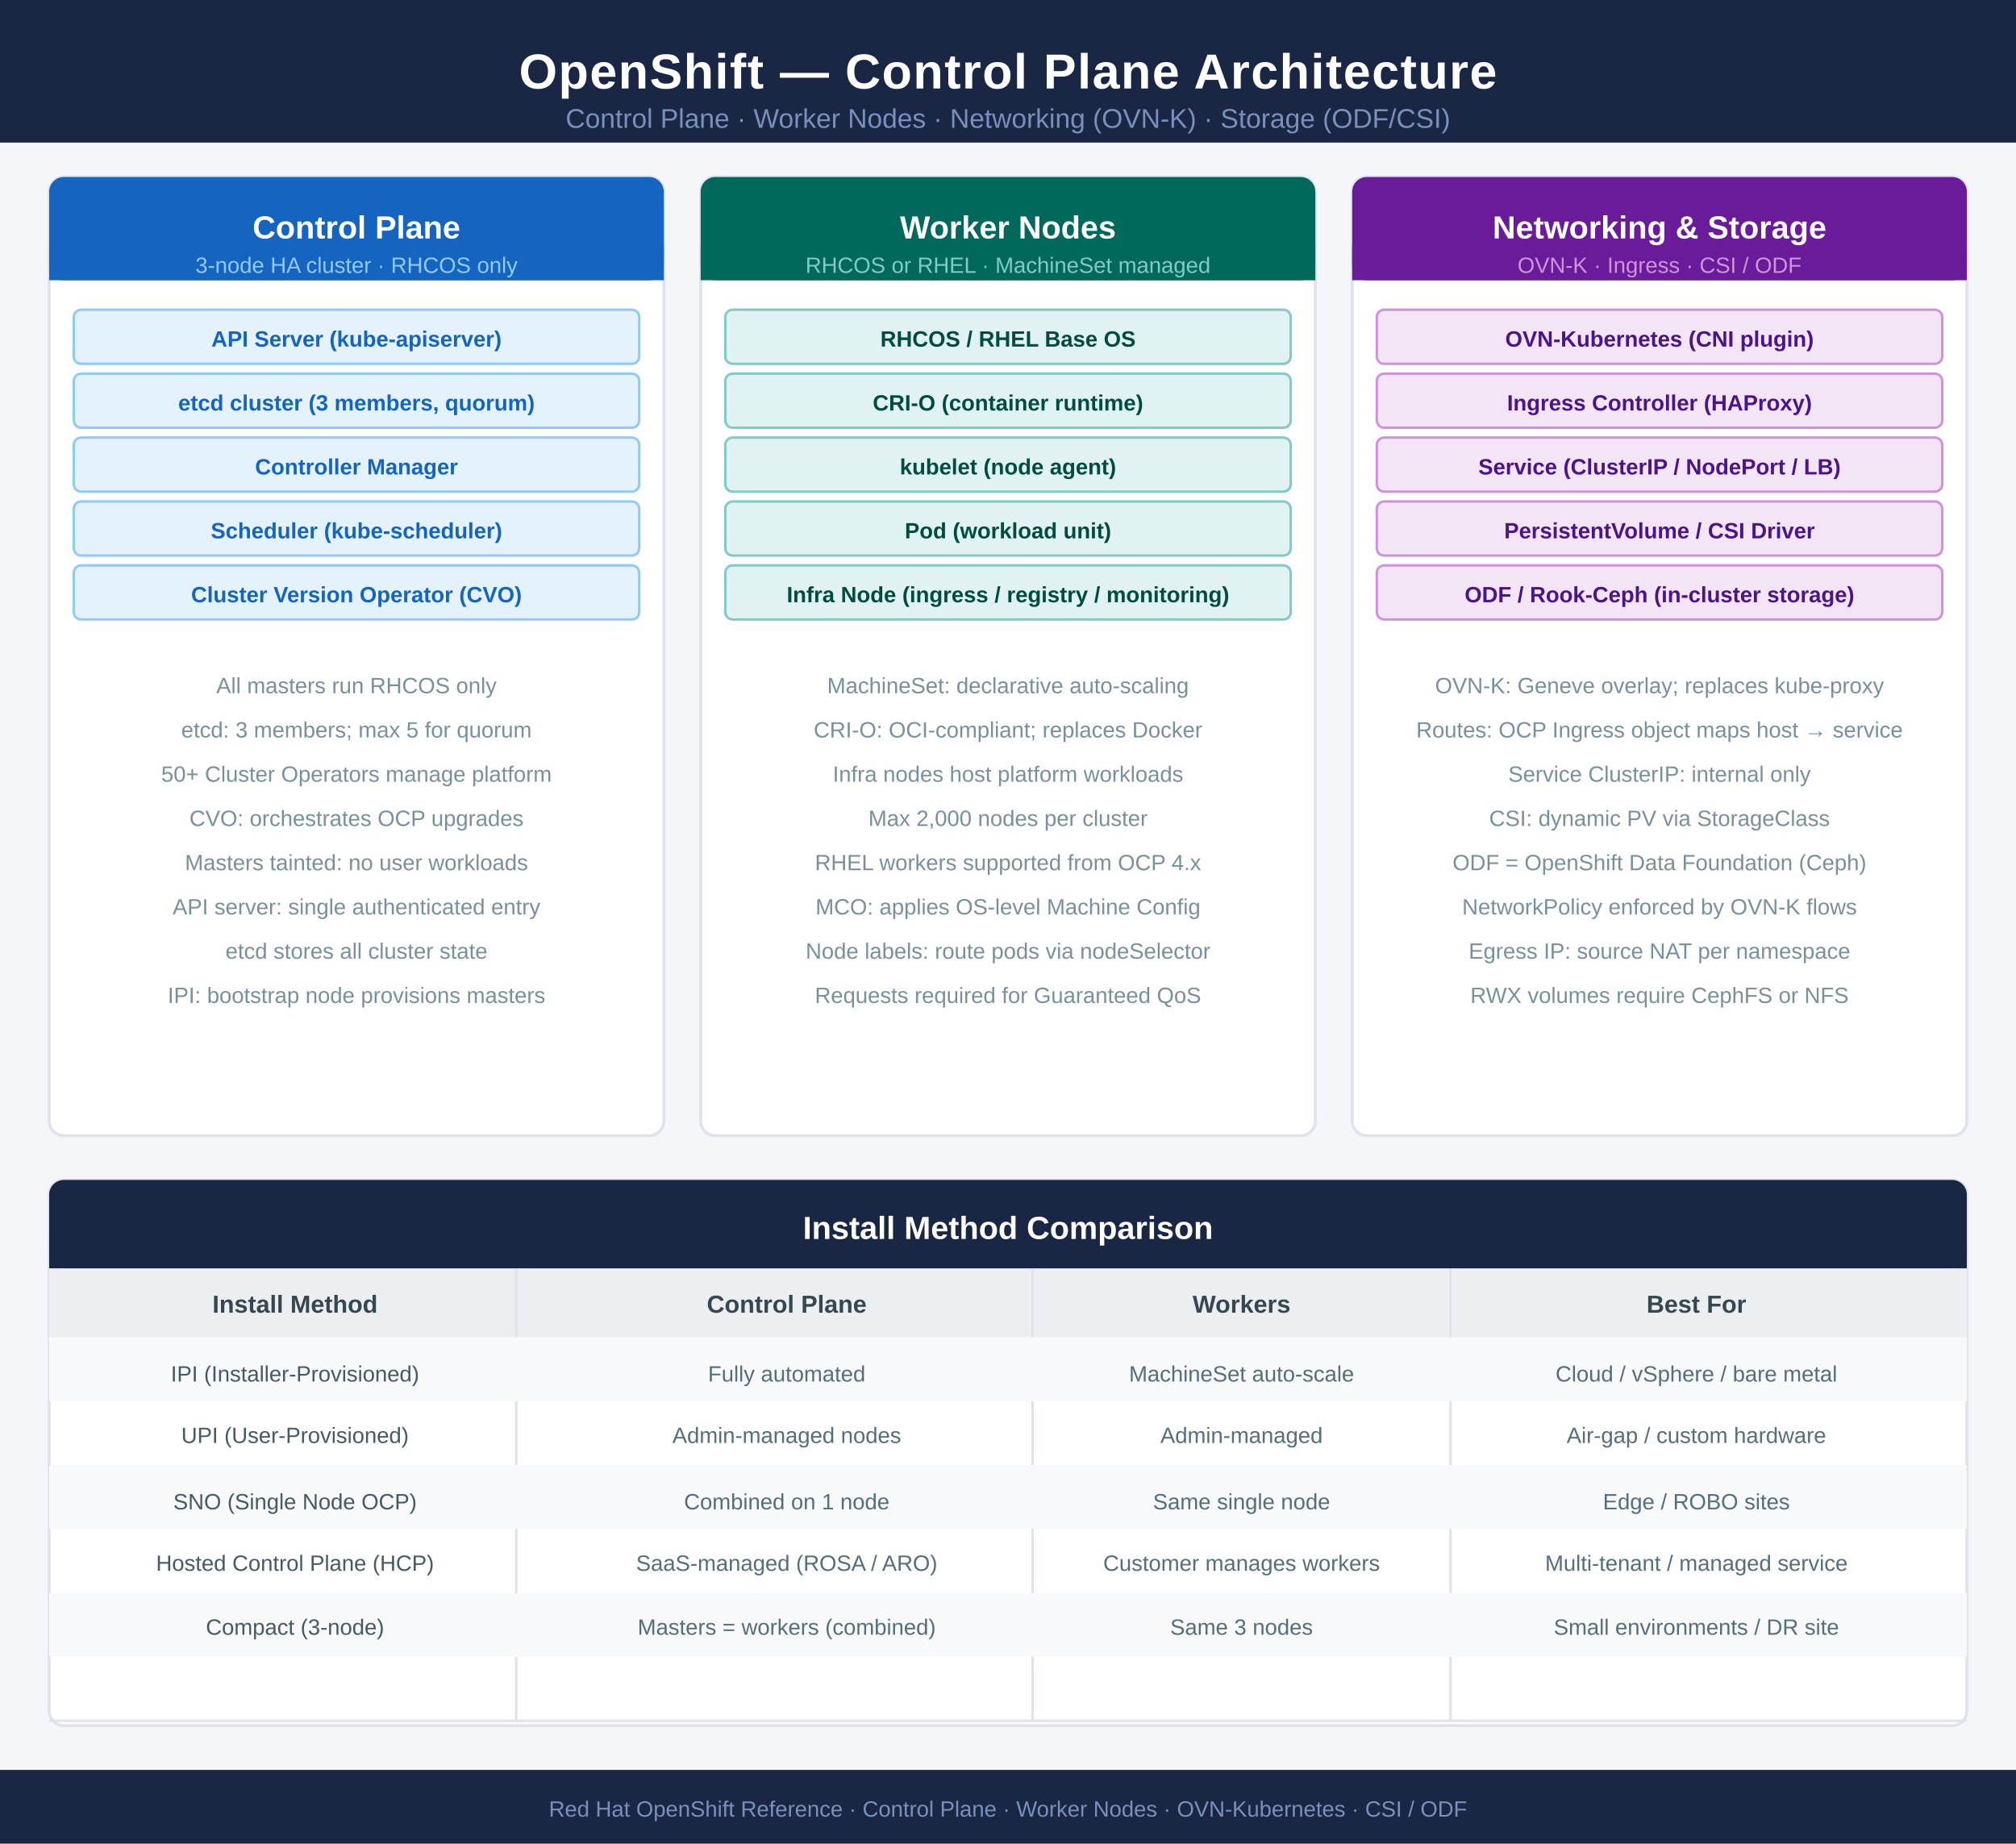
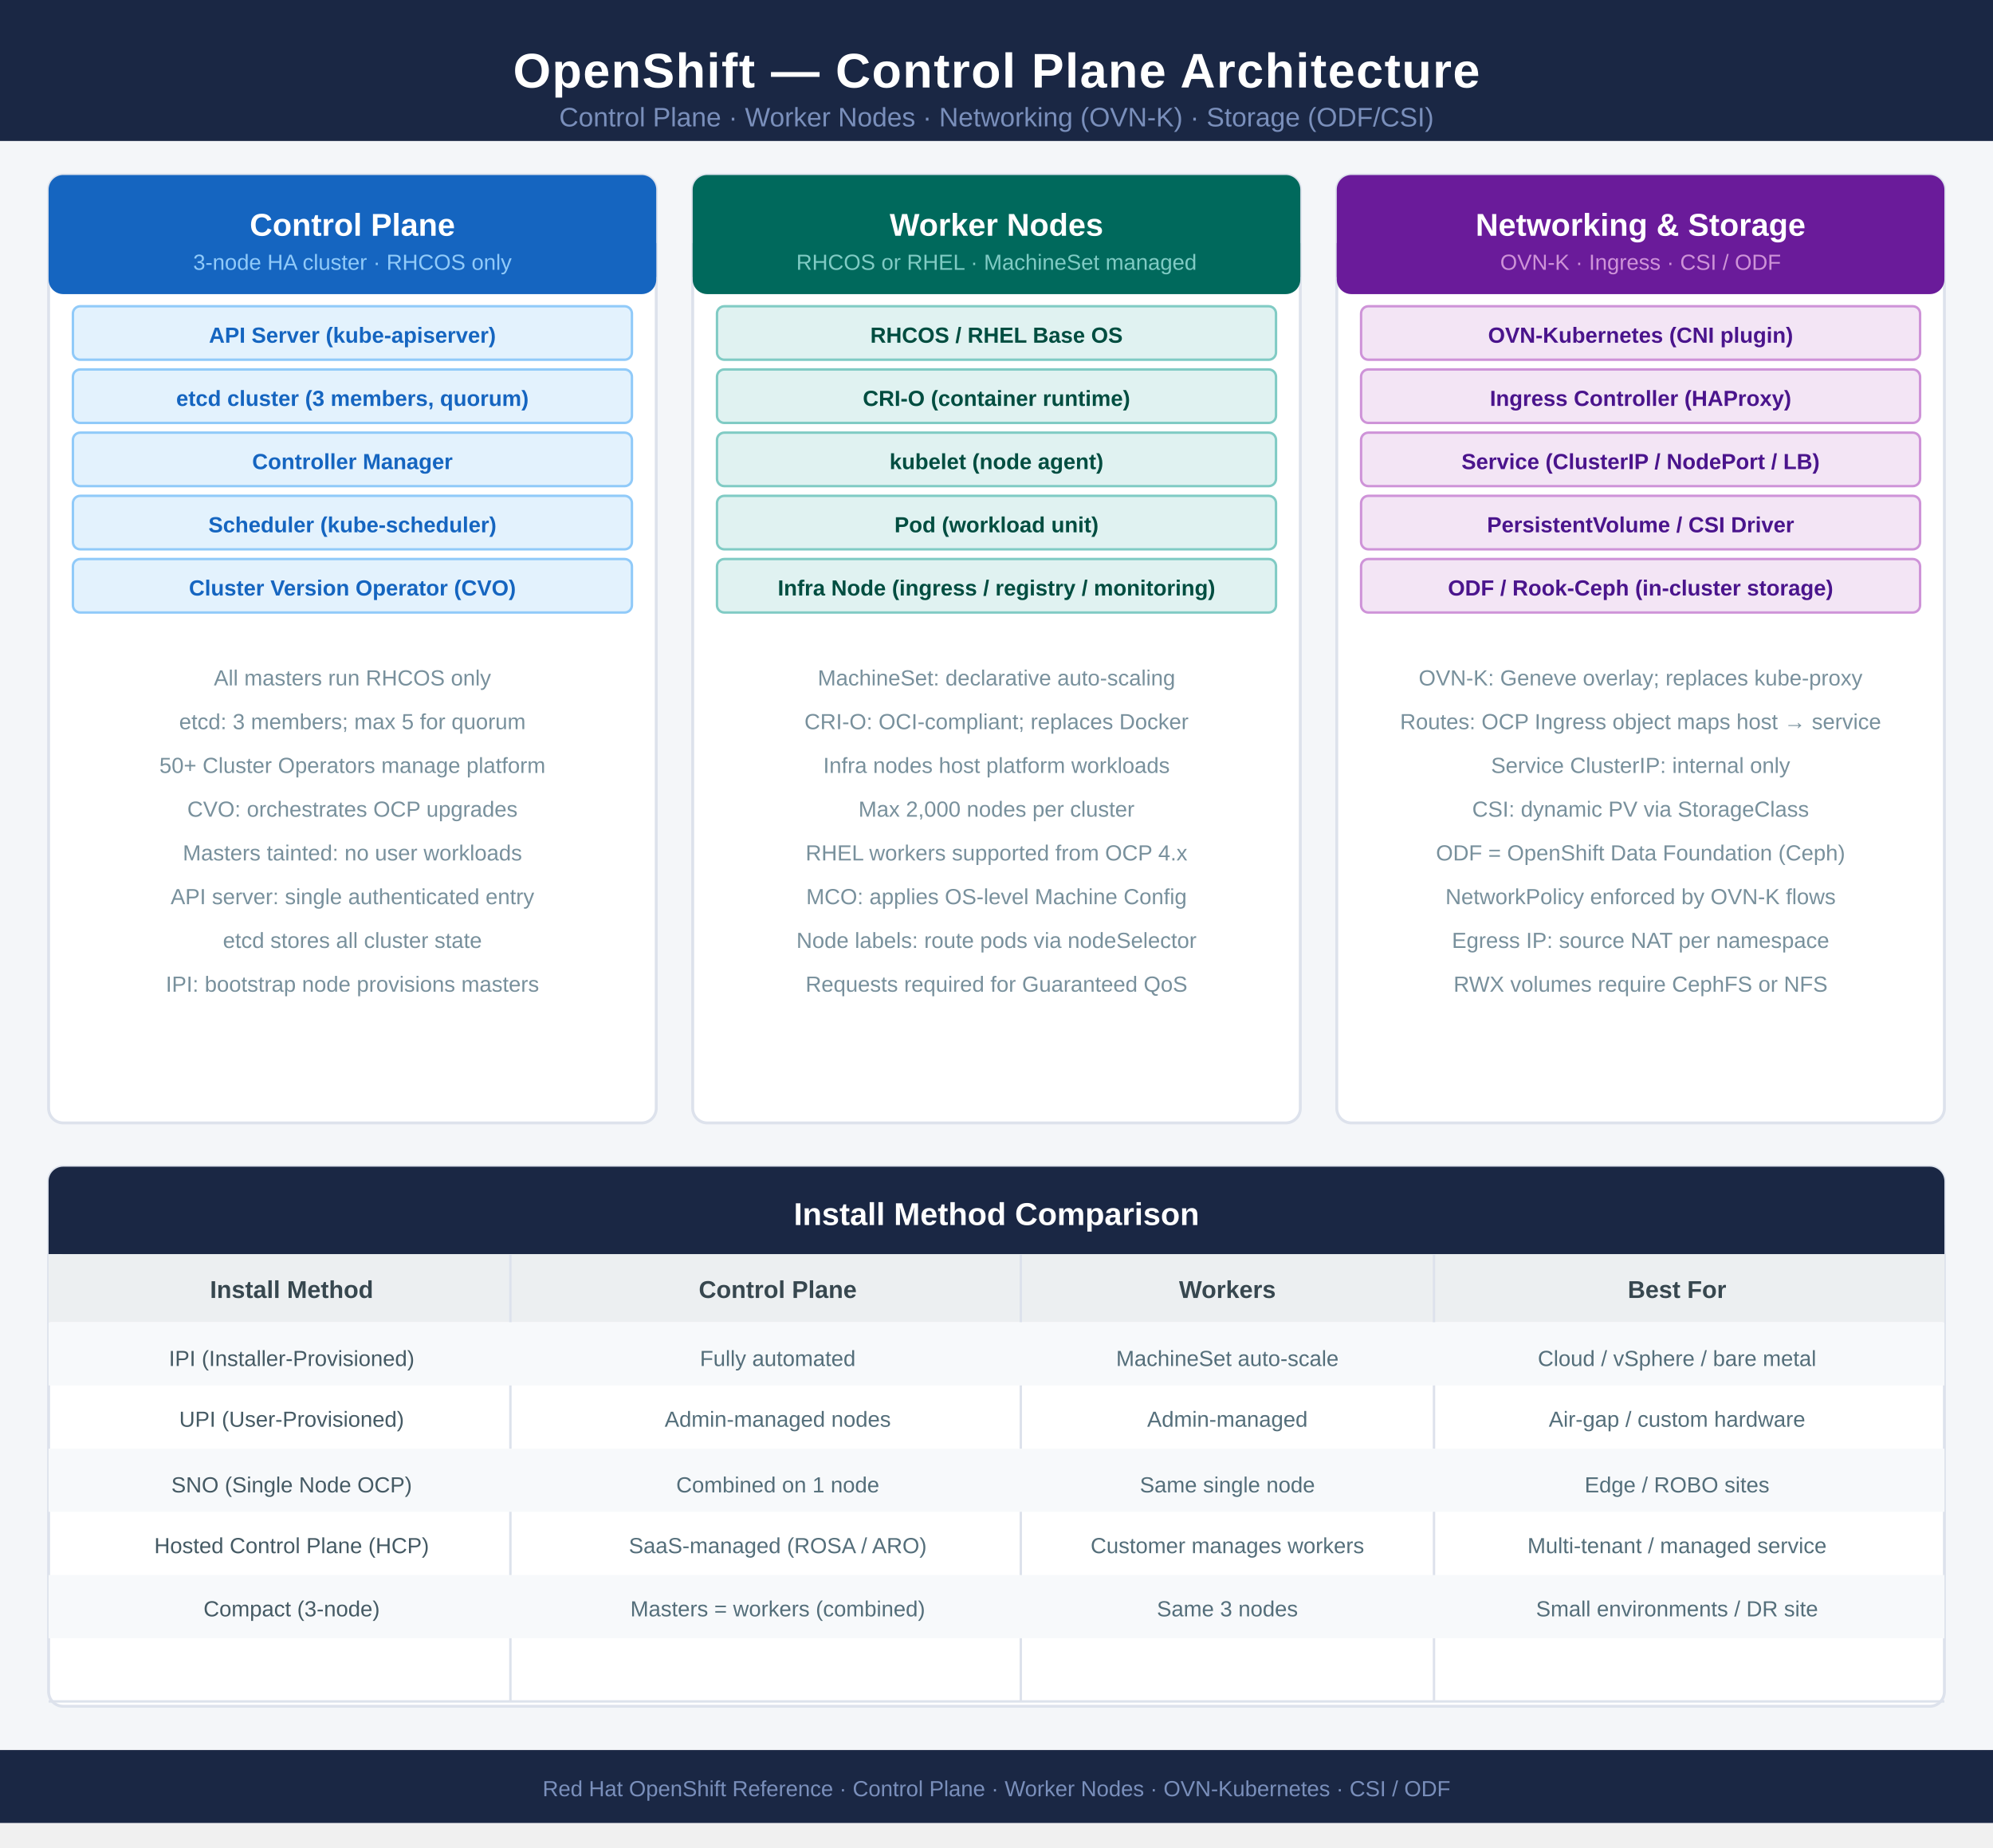
- <svg xmlns="http://www.w3.org/2000/svg" width="820" height="750" viewBox="0 0 820 750" font-family="'Segoe UI',Arial,sans-serif">
+ <svg xmlns="http://www.w3.org/2000/svg" width="820" height="760" viewBox="0 0 820 760" font-family="'Segoe UI',Arial,sans-serif">
  <rect width="820" height="750" fill="#f4f6f9" />
  <rect x="0" y="0" width="820" height="58" fill="#1a2744" />
  <text x="410" y="36" text-anchor="middle" fill="white" font-size="20" font-weight="700" letter-spacing="0.5">OpenShift — Control Plane Architecture</text>
  <text x="410" y="52" text-anchor="middle" fill="#7a8fbb" font-size="11">Control Plane · Worker Nodes · Networking (OVN-K) · Storage (ODF/CSI)</text>
  <rect x="20" y="72" width="250" height="390" fill="#fff" rx="6" stroke="#dde2ec" stroke-width="1.2" />
-   <rect x="20" y="72" width="250" height="42" fill="#1565c0" rx="6" />
+   <rect x="20" y="72" width="250" height="49" fill="#1565c0" rx="6" />
  <rect x="20" y="100" width="250" height="14" fill="#1565c0" />
  <text x="145" y="97" text-anchor="middle" fill="white" font-size="13" font-weight="700">Control Plane</text>
  <text x="145" y="111" text-anchor="middle" fill="#90caf9" font-size="9">3-node HA cluster · RHCOS only</text>
  <rect x="30" y="126" width="230" height="22" fill="#e3f2fd" rx="3" stroke="#90caf9" stroke-width="1" />
  <text x="145" y="141" text-anchor="middle" fill="#1565c0" font-size="9" font-weight="700">API Server (kube-apiserver)</text>
  <rect x="30" y="152" width="230" height="22" fill="#e3f2fd" rx="3" stroke="#90caf9" stroke-width="1" />
  <text x="145" y="167" text-anchor="middle" fill="#1565c0" font-size="9" font-weight="700">etcd cluster (3 members, quorum)</text>
  <rect x="30" y="178" width="230" height="22" fill="#e3f2fd" rx="3" stroke="#90caf9" stroke-width="1" />
  <text x="145" y="193" text-anchor="middle" fill="#1565c0" font-size="9" font-weight="700">Controller Manager</text>
  <rect x="30" y="204" width="230" height="22" fill="#e3f2fd" rx="3" stroke="#90caf9" stroke-width="1" />
  <text x="145" y="219" text-anchor="middle" fill="#1565c0" font-size="9" font-weight="700">Scheduler (kube-scheduler)</text>
  <rect x="30" y="230" width="230" height="22" fill="#e3f2fd" rx="3" stroke="#90caf9" stroke-width="1" />
  <text x="145" y="245" text-anchor="middle" fill="#1565c0" font-size="9" font-weight="700">Cluster Version Operator (CVO)</text>
  <text x="145" y="282" text-anchor="middle" fill="#78909c" font-size="9">All masters run RHCOS only</text>
  <text x="145" y="300" text-anchor="middle" fill="#78909c" font-size="9">etcd: 3 members; max 5 for quorum</text>
  <text x="145" y="318" text-anchor="middle" fill="#78909c" font-size="9">50+ Cluster Operators manage platform</text>
  <text x="145" y="336" text-anchor="middle" fill="#78909c" font-size="9">CVO: orchestrates OCP upgrades</text>
  <text x="145" y="354" text-anchor="middle" fill="#78909c" font-size="9">Masters tainted: no user workloads</text>
  <text x="145" y="372" text-anchor="middle" fill="#78909c" font-size="9">API server: single authenticated entry</text>
  <text x="145" y="390" text-anchor="middle" fill="#78909c" font-size="9">etcd stores all cluster state</text>
  <text x="145" y="408" text-anchor="middle" fill="#78909c" font-size="9">IPI: bootstrap node provisions masters</text>
  <rect x="285" y="72" width="250" height="390" fill="#fff" rx="6" stroke="#dde2ec" stroke-width="1.2" />
-   <rect x="285" y="72" width="250" height="42" fill="#00695c" rx="6" />
+   <rect x="285" y="72" width="250" height="49" fill="#00695c" rx="6" />
  <rect x="285" y="100" width="250" height="14" fill="#00695c" />
  <text x="410" y="97" text-anchor="middle" fill="white" font-size="13" font-weight="700">Worker Nodes</text>
  <text x="410" y="111" text-anchor="middle" fill="#80cbc4" font-size="9">RHCOS or RHEL · MachineSet managed</text>
  <rect x="295" y="126" width="230" height="22" fill="#e0f2f1" rx="3" stroke="#80cbc4" stroke-width="1" />
  <text x="410" y="141" text-anchor="middle" fill="#004d40" font-size="9" font-weight="700">RHCOS / RHEL Base OS</text>
  <rect x="295" y="152" width="230" height="22" fill="#e0f2f1" rx="3" stroke="#80cbc4" stroke-width="1" />
  <text x="410" y="167" text-anchor="middle" fill="#004d40" font-size="9" font-weight="700">CRI-O (container runtime)</text>
  <rect x="295" y="178" width="230" height="22" fill="#e0f2f1" rx="3" stroke="#80cbc4" stroke-width="1" />
  <text x="410" y="193" text-anchor="middle" fill="#004d40" font-size="9" font-weight="700">kubelet (node agent)</text>
  <rect x="295" y="204" width="230" height="22" fill="#e0f2f1" rx="3" stroke="#80cbc4" stroke-width="1" />
  <text x="410" y="219" text-anchor="middle" fill="#004d40" font-size="9" font-weight="700">Pod (workload unit)</text>
  <rect x="295" y="230" width="230" height="22" fill="#e0f2f1" rx="3" stroke="#80cbc4" stroke-width="1" />
  <text x="410" y="245" text-anchor="middle" fill="#004d40" font-size="9" font-weight="700">Infra Node (ingress / registry / monitoring)</text>
  <text x="410" y="282" text-anchor="middle" fill="#78909c" font-size="9">MachineSet: declarative auto-scaling</text>
  <text x="410" y="300" text-anchor="middle" fill="#78909c" font-size="9">CRI-O: OCI-compliant; replaces Docker</text>
  <text x="410" y="318" text-anchor="middle" fill="#78909c" font-size="9">Infra nodes host platform workloads</text>
  <text x="410" y="336" text-anchor="middle" fill="#78909c" font-size="9">Max 2,000 nodes per cluster</text>
  <text x="410" y="354" text-anchor="middle" fill="#78909c" font-size="9">RHEL workers supported from OCP 4.x</text>
  <text x="410" y="372" text-anchor="middle" fill="#78909c" font-size="9">MCO: applies OS-level Machine Config</text>
  <text x="410" y="390" text-anchor="middle" fill="#78909c" font-size="9">Node labels: route pods via nodeSelector</text>
  <text x="410" y="408" text-anchor="middle" fill="#78909c" font-size="9">Requests required for Guaranteed QoS</text>
  <rect x="550" y="72" width="250" height="390" fill="#fff" rx="6" stroke="#dde2ec" stroke-width="1.2" />
-   <rect x="550" y="72" width="250" height="42" fill="#6a1b9a" rx="6" />
+   <rect x="550" y="72" width="250" height="49" fill="#6a1b9a" rx="6" />
  <rect x="550" y="100" width="250" height="14" fill="#6a1b9a" />
  <text x="675" y="97" text-anchor="middle" fill="white" font-size="13" font-weight="700">Networking &amp; Storage</text>
  <text x="675" y="111" text-anchor="middle" fill="#ce93d8" font-size="9">OVN-K · Ingress · CSI / ODF</text>
  <rect x="560" y="126" width="230" height="22" fill="#f3e5f5" rx="3" stroke="#ce93d8" stroke-width="1" />
  <text x="675" y="141" text-anchor="middle" fill="#4a148c" font-size="9" font-weight="700">OVN-Kubernetes (CNI plugin)</text>
  <rect x="560" y="152" width="230" height="22" fill="#f3e5f5" rx="3" stroke="#ce93d8" stroke-width="1" />
  <text x="675" y="167" text-anchor="middle" fill="#4a148c" font-size="9" font-weight="700">Ingress Controller (HAProxy)</text>
  <rect x="560" y="178" width="230" height="22" fill="#f3e5f5" rx="3" stroke="#ce93d8" stroke-width="1" />
  <text x="675" y="193" text-anchor="middle" fill="#4a148c" font-size="9" font-weight="700">Service (ClusterIP / NodePort / LB)</text>
  <rect x="560" y="204" width="230" height="22" fill="#f3e5f5" rx="3" stroke="#ce93d8" stroke-width="1" />
  <text x="675" y="219" text-anchor="middle" fill="#4a148c" font-size="9" font-weight="700">PersistentVolume / CSI Driver</text>
  <rect x="560" y="230" width="230" height="22" fill="#f3e5f5" rx="3" stroke="#ce93d8" stroke-width="1" />
  <text x="675" y="245" text-anchor="middle" fill="#4a148c" font-size="9" font-weight="700">ODF / Rook-Ceph (in-cluster storage)</text>
  <text x="675" y="282" text-anchor="middle" fill="#78909c" font-size="9">OVN-K: Geneve overlay; replaces kube-proxy</text>
  <text x="675" y="300" text-anchor="middle" fill="#78909c" font-size="9">Routes: OCP Ingress object maps host → service</text>
  <text x="675" y="318" text-anchor="middle" fill="#78909c" font-size="9">Service ClusterIP: internal only</text>
  <text x="675" y="336" text-anchor="middle" fill="#78909c" font-size="9">CSI: dynamic PV via StorageClass</text>
  <text x="675" y="354" text-anchor="middle" fill="#78909c" font-size="9">ODF = OpenShift Data Foundation (Ceph)</text>
  <text x="675" y="372" text-anchor="middle" fill="#78909c" font-size="9">NetworkPolicy enforced by OVN-K flows</text>
  <text x="675" y="390" text-anchor="middle" fill="#78909c" font-size="9">Egress IP: source NAT per namespace</text>
  <text x="675" y="408" text-anchor="middle" fill="#78909c" font-size="9">RWX volumes require CephFS or NFS</text>
  <rect x="20" y="480" width="780" height="222" fill="#fff" rx="6" stroke="#dde2ec" stroke-width="1.2" />
  <rect x="20" y="480" width="780" height="36" fill="#1a2744" rx="6" />
  <rect x="20" y="504" width="780" height="12" fill="#1a2744" />
  <text x="410" y="504" text-anchor="middle" fill="white" font-size="13" font-weight="700">Install Method Comparison</text>
  <rect x="20" y="516" width="780" height="28" fill="#eceff1" />
  <text x="120" y="534" text-anchor="middle" fill="#37474f" font-size="10" font-weight="700">Install Method</text>
  <text x="320" y="534" text-anchor="middle" fill="#37474f" font-size="10" font-weight="700">Control Plane</text>
  <text x="505" y="534" text-anchor="middle" fill="#37474f" font-size="10" font-weight="700">Workers</text>
  <text x="690" y="534" text-anchor="middle" fill="#37474f" font-size="10" font-weight="700">Best For</text>
  <line x1="210" y1="516" x2="210" y2="700" stroke="#dde2ec" stroke-width="1" />
  <line x1="420" y1="516" x2="420" y2="700" stroke="#dde2ec" stroke-width="1" />
  <line x1="590" y1="516" x2="590" y2="700" stroke="#dde2ec" stroke-width="1" />
  <rect x="20" y="544" width="780" height="26" fill="#f7f9fb" />
  <text x="120" y="562" text-anchor="middle" fill="#455a64" font-size="9">IPI (Installer-Provisioned)</text>
  <text x="320" y="562" text-anchor="middle" fill="#546e7a" font-size="9">Fully automated</text>
  <text x="505" y="562" text-anchor="middle" fill="#546e7a" font-size="9">MachineSet auto-scale</text>
  <text x="690" y="562" text-anchor="middle" fill="#546e7a" font-size="9">Cloud / vSphere / bare metal</text>
  <text x="120" y="587" text-anchor="middle" fill="#455a64" font-size="9">UPI (User-Provisioned)</text>
  <text x="320" y="587" text-anchor="middle" fill="#546e7a" font-size="9">Admin-managed nodes</text>
  <text x="505" y="587" text-anchor="middle" fill="#546e7a" font-size="9">Admin-managed</text>
  <text x="690" y="587" text-anchor="middle" fill="#546e7a" font-size="9">Air-gap / custom hardware</text>
  <rect x="20" y="596" width="780" height="26" fill="#f7f9fb" />
  <text x="120" y="614" text-anchor="middle" fill="#455a64" font-size="9">SNO (Single Node OCP)</text>
  <text x="320" y="614" text-anchor="middle" fill="#546e7a" font-size="9">Combined on 1 node</text>
  <text x="505" y="614" text-anchor="middle" fill="#546e7a" font-size="9">Same single node</text>
  <text x="690" y="614" text-anchor="middle" fill="#546e7a" font-size="9">Edge / ROBO sites</text>
  <text x="120" y="639" text-anchor="middle" fill="#455a64" font-size="9">Hosted Control Plane (HCP)</text>
  <text x="320" y="639" text-anchor="middle" fill="#546e7a" font-size="9">SaaS-managed (ROSA / ARO)</text>
  <text x="505" y="639" text-anchor="middle" fill="#546e7a" font-size="9">Customer manages workers</text>
  <text x="690" y="639" text-anchor="middle" fill="#546e7a" font-size="9">Multi-tenant / managed service</text>
  <rect x="20" y="648" width="780" height="26" fill="#f7f9fb" />
  <text x="120" y="665" text-anchor="middle" fill="#455a64" font-size="9">Compact (3-node)</text>
  <text x="320" y="665" text-anchor="middle" fill="#546e7a" font-size="9">Masters = workers (combined)</text>
  <text x="505" y="665" text-anchor="middle" fill="#546e7a" font-size="9">Same 3 nodes</text>
  <text x="690" y="665" text-anchor="middle" fill="#546e7a" font-size="9">Small environments / DR site</text>
  <line x1="20" y1="700" x2="800" y2="700" stroke="#dde2ec" stroke-width="1" />
  <rect x="0" y="720" width="820" height="30" fill="#1a2744" />
  <text x="410" y="739" text-anchor="middle" fill="#7a8fbb" font-size="9">Red Hat OpenShift Reference · Control Plane · Worker Nodes · OVN-Kubernetes · CSI / ODF</text>
</svg>
